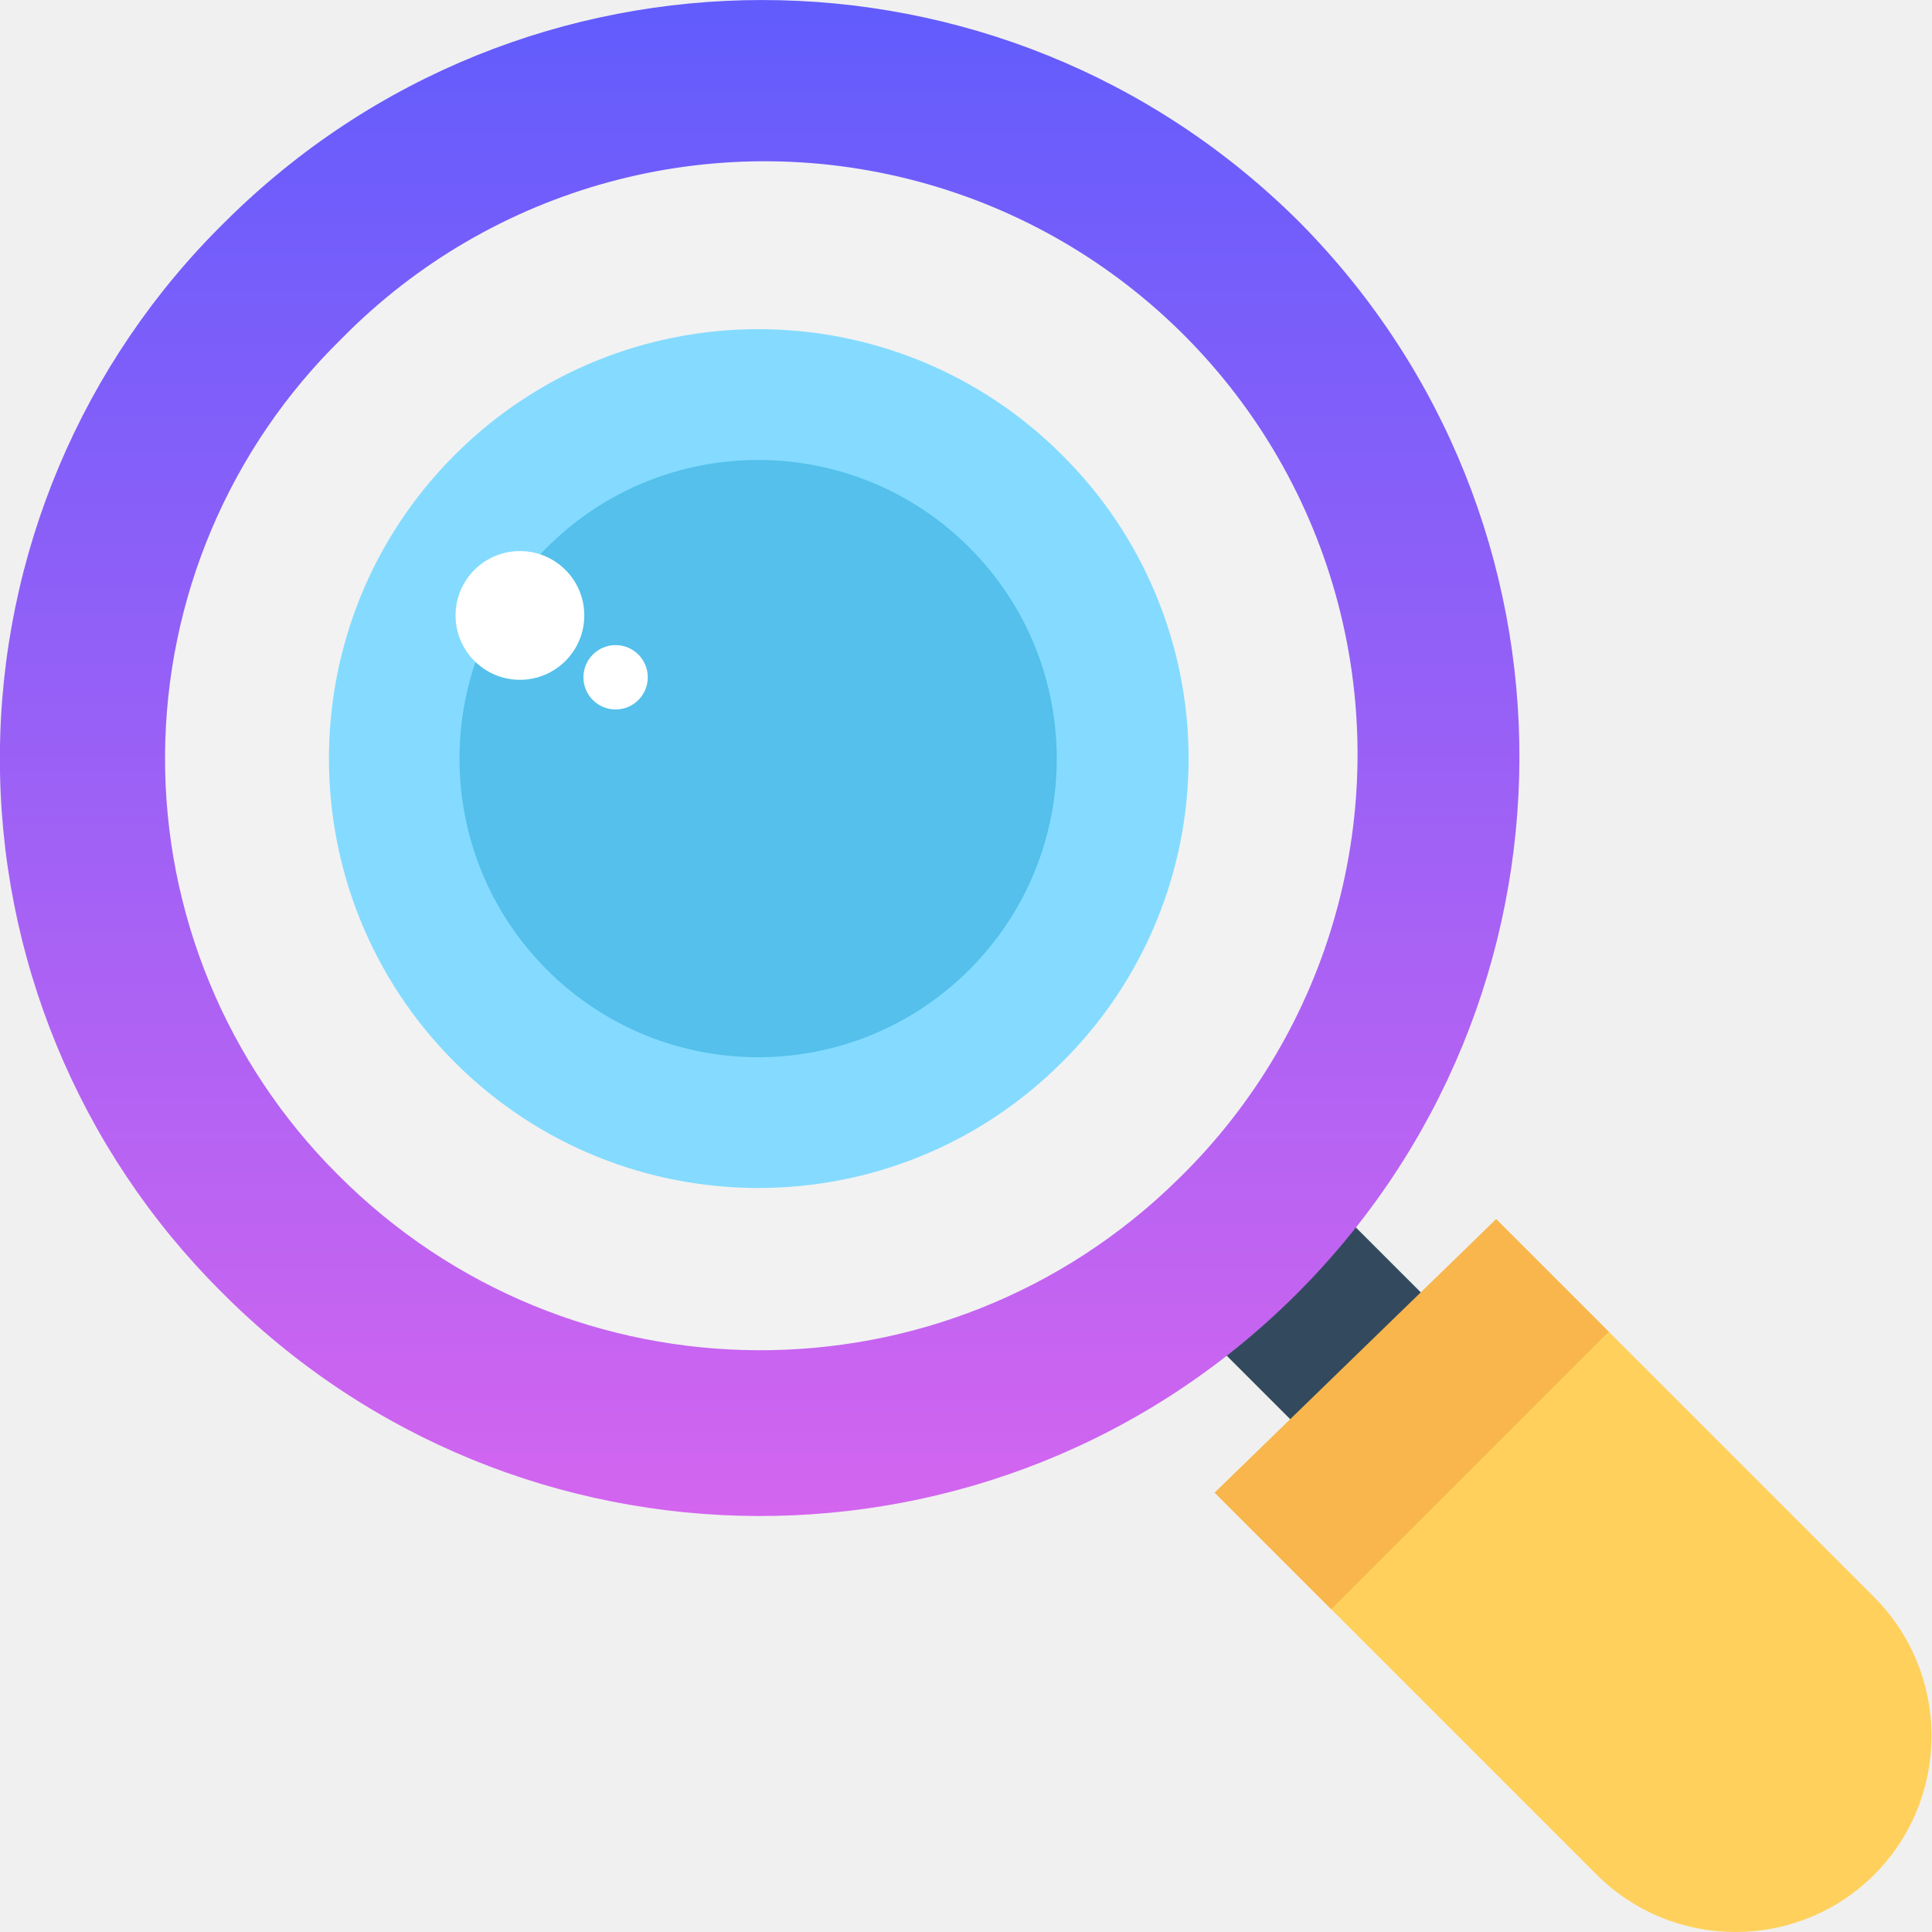
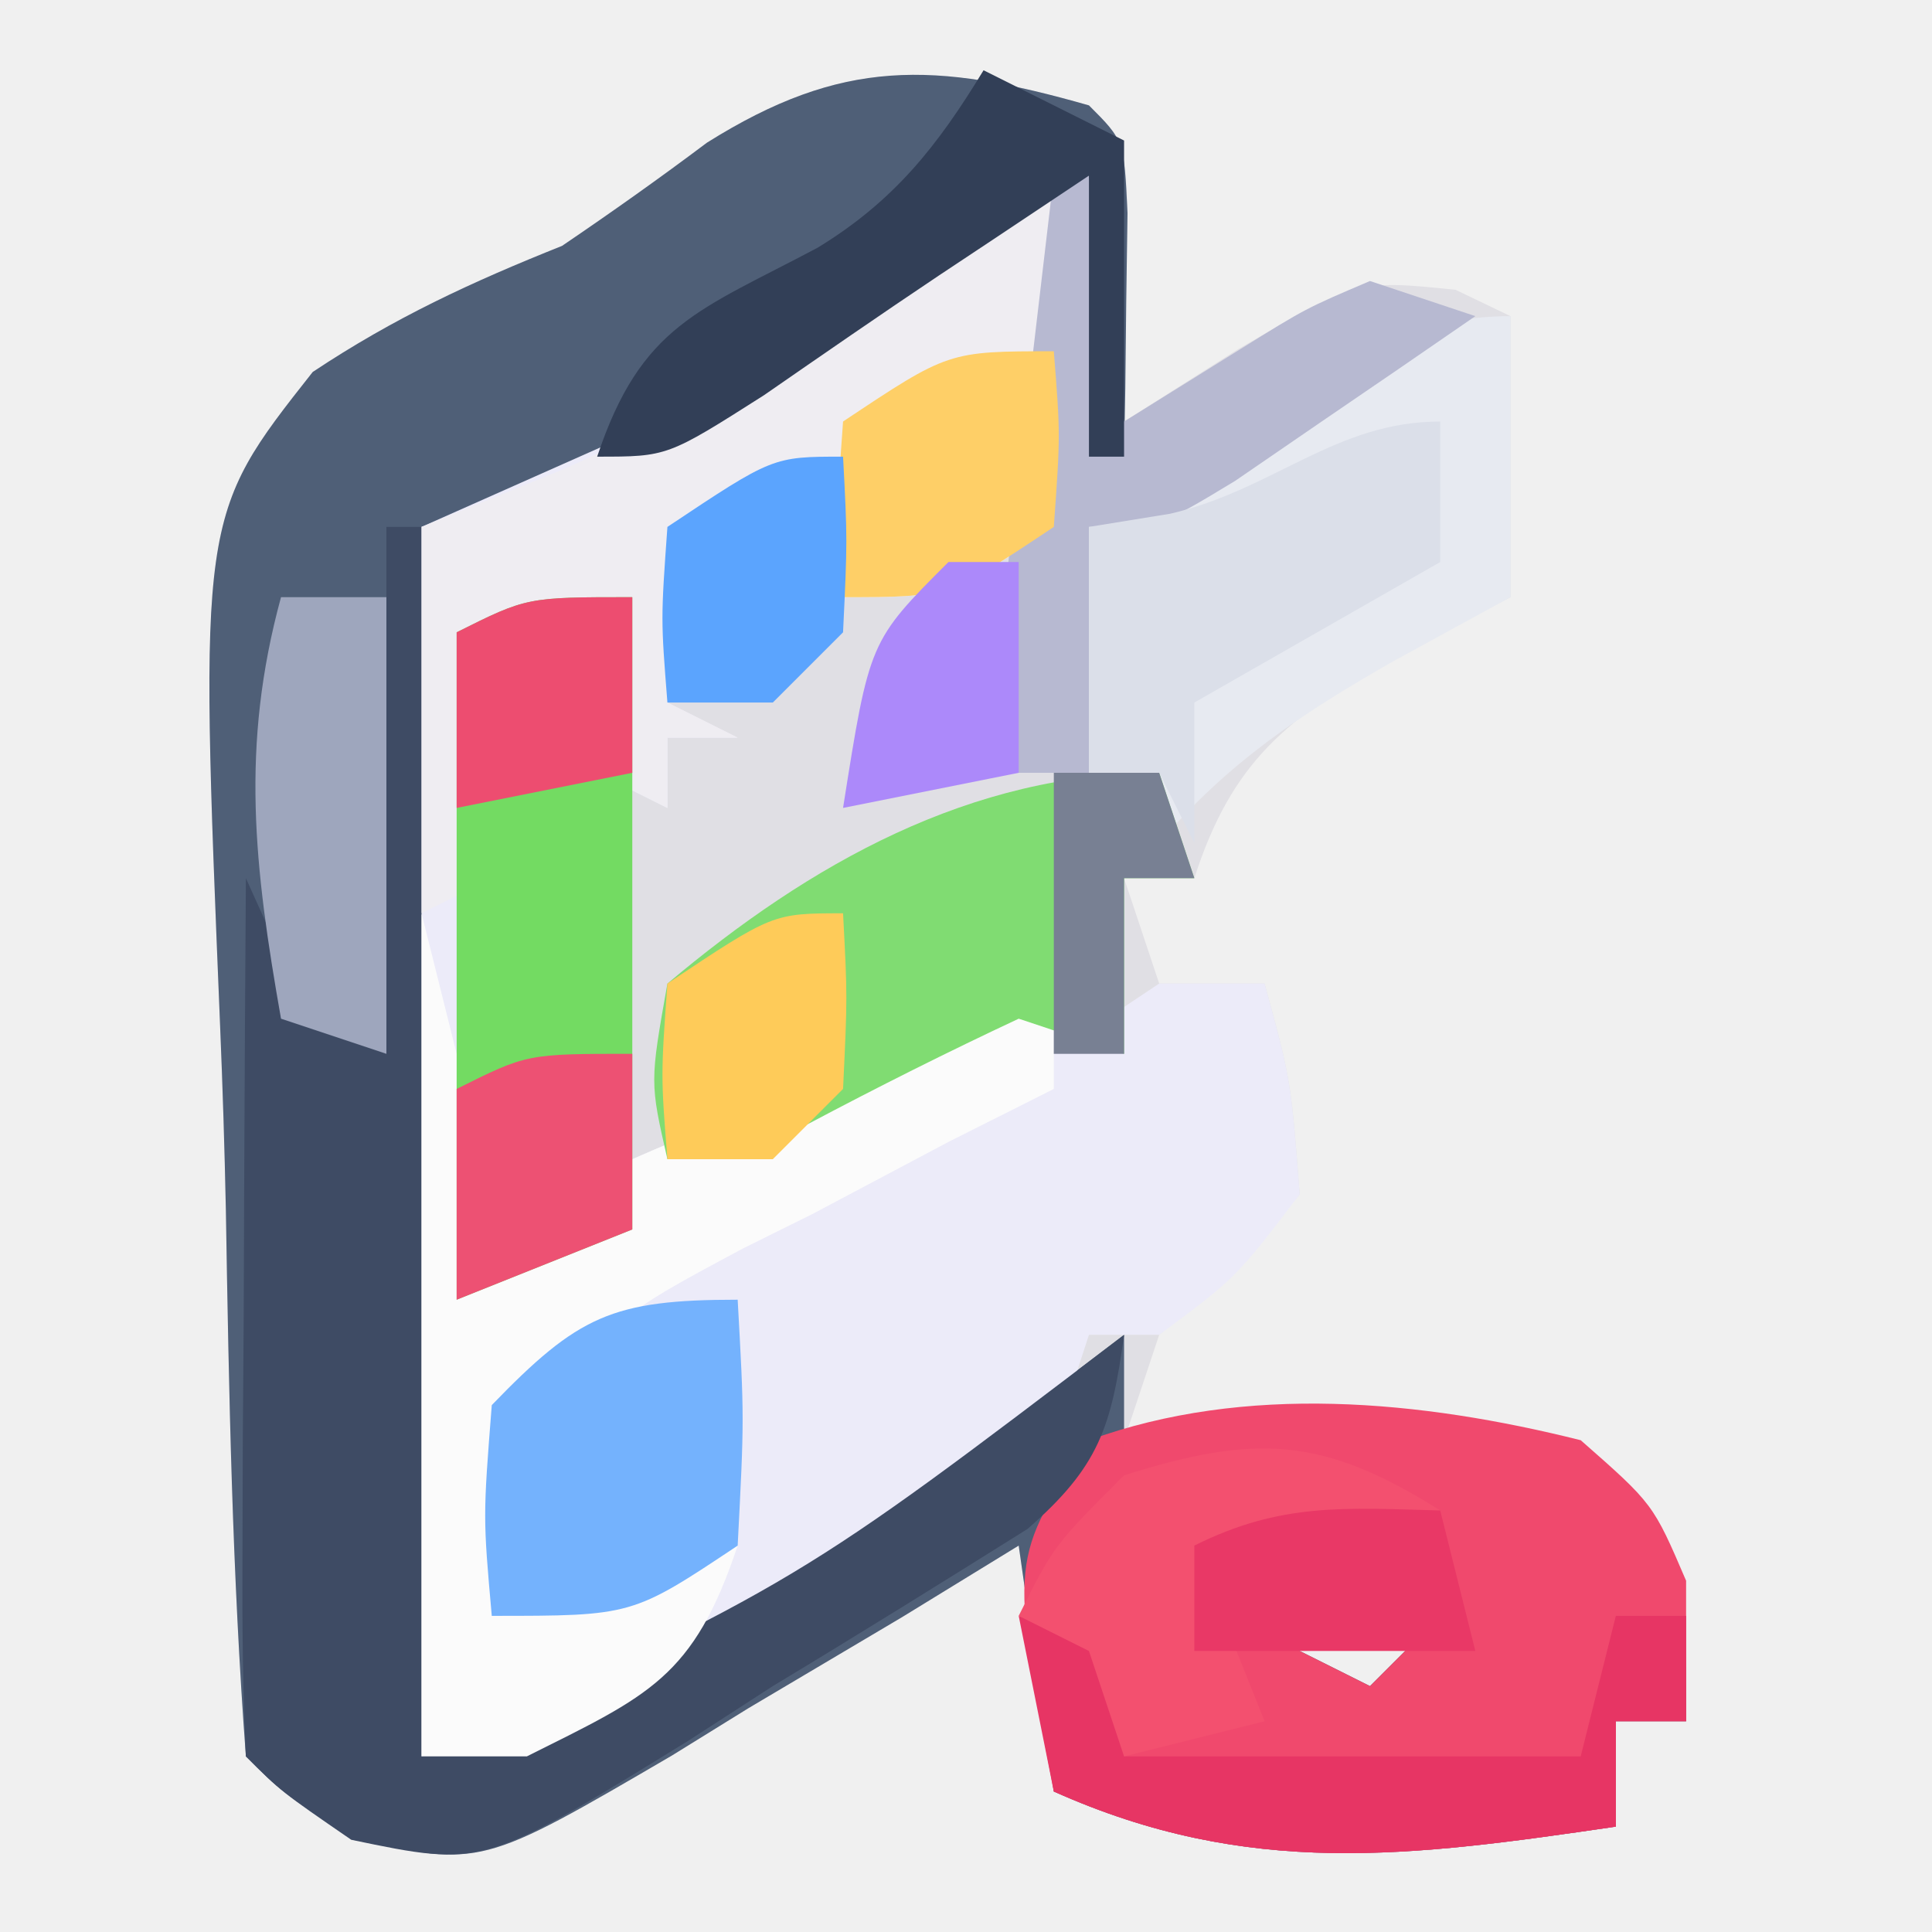
- <svg xmlns="http://www.w3.org/2000/svg" width="46.091" height="46.103" viewBox="0 0 46.091 46.103">
-   <defs>
-     <linearGradient id="linear-gradient" x1="0.5" x2="0.5" y2="1" gradientUnits="objectBoundingBox">
-       <stop offset="0" stop-color="#615cfd" />
-       <stop offset="1" stop-color="#d465ef" />
-     </linearGradient>
-   </defs>
-   <g id="search" transform="translate(0)">
-     <path id="Path_269" data-name="Path 269" d="M315.6,312.588l-3.071,3.071-3.167-3.167,3.071-3.071Z" transform="translate(-280.949 -281.001)" fill="#334a5e" />
-     <path id="Path_270" data-name="Path 270" d="M332.315,332.38h0a4.692,4.692,0,0,1-6.622,0l-9.021-9.021,6.622-6.622,9.021,9.021A4.692,4.692,0,0,1,332.315,332.38Z" transform="translate(-287.591 -287.644)" fill="#ffd15c" />
-     <path id="Path_271" data-name="Path 271" d="M31.063,5.291a18.16,18.16,0,0,0-25.625,0,17.958,17.958,0,0,0-.1,25.529A18.12,18.12,0,0,0,31.063,5.291Z" transform="translate(-0.064 0)" fill="url(#linear-gradient)" />
-     <path id="Path_272" data-name="Path 272" d="M67.09,67.512a14.221,14.221,0,0,1-20.058-.1,14.019,14.019,0,0,1,.1-19.962A14.15,14.15,0,1,1,67.09,67.512Z" transform="translate(-38.969 -39.38)" fill="#f2f2f2" />
-     <path id="Path_273" data-name="Path 273" d="M103.1,103.516a10.247,10.247,0,1,1,0-14.492A10.2,10.2,0,0,1,103.1,103.516Z" transform="translate(-77.758 -78.168)" fill="#84dbff" />
-     <path id="Path_274" data-name="Path 274" d="M131.611,131.676a7.126,7.126,0,1,1,0-10.077A7.125,7.125,0,0,1,131.611,131.676Z" transform="translate(-108.481 -108.535)" fill="#54c0eb" />
-     <g id="Group_77" data-name="Group 77" transform="translate(10.871 13.15)">
-       <ellipse id="Ellipse_18" data-name="Ellipse 18" cx="1.536" cy="1.536" rx="1.536" ry="1.536" fill="#fff" />
-       <ellipse id="Ellipse_19" data-name="Ellipse 19" cx="0.768" cy="0.768" rx="0.768" ry="0.768" transform="translate(3.051 2.244)" fill="#fff" />
-     </g>
-     <path id="Path_275" data-name="Path 275" d="M322.344,316.735l-6.718,6.526,2.783,2.783,6.622-6.622Z" transform="translate(-286.642 -287.643)" fill="#f8b64c" />
-   </g>
+ <svg xmlns="http://www.w3.org/2000/svg" version="1.1" width="55" height="55">
+   <path d="M0 0 C1 1 1 1 1.098 2.848 C1.065 4.898 1.033 6.949 1 9 C2.072 8.319 3.145 7.639 4.25 6.938 C7.662 4.965 7.662 4.965 10.438 5.25 C10.953 5.497 11.469 5.745 12 6 C12 8.64 12 11.28 12 14 C10.886 14.578 9.773 15.155 8.625 15.75 C5.668 17.423 4.077 18.65 3 22 C2.34 22 1.68 22 1 22 C1.33 22.99 1.66 23.98 2 25 C2.99 25 3.98 25 5 25 C5.75 27.75 5.75 27.75 6 31 C4.125 33.188 4.125 33.188 2 35 C1.67 35.99 1.34 36.98 1 38 C2.196 37.794 3.393 37.587 4.625 37.375 C8.575 36.885 11.344 37.259 15 39 C17 42 17 42 17 46 C16.34 46 15.68 46 15 46 C15 46.99 15 47.98 15 49 C9.165 49.853 4.551 50.484 -1 48 C-1.33 45.69 -1.66 43.38 -2 41 C-3.097 41.673 -4.194 42.346 -5.324 43.039 C-6.778 43.902 -8.233 44.764 -9.688 45.625 C-10.769 46.294 -10.769 46.294 -11.873 46.977 C-17.311 50.155 -17.311 50.155 -20.957 49.336 C-23 48 -23 48 -24 47 C-24.389 41.82 -24.485 36.639 -24.57 31.446 C-24.606 29.699 -24.661 27.952 -24.734 26.206 C-25.331 11.687 -25.331 11.687 -22.097 7.589 C-19.776 6.046 -17.582 5.031 -15 4 C-13.603 3.052 -12.225 2.077 -10.875 1.062 C-7.033 -1.348 -4.412 -1.26 0 0 Z M4 43 C5.98 43.99 5.98 43.99 8 45 C8.66 44.34 9.32 43.68 10 43 C8.02 43 6.04 43 4 43 Z " fill="#E0DFE4" transform="translate(31,3)" />
+   <path d="M0 0 C1 1 1 1 1.098 3.066 C1.086 3.89 1.074 4.714 1.062 5.562 C1.053 6.389 1.044 7.215 1.035 8.066 C1.024 8.704 1.012 9.343 1 10 C0.67 10 0.34 10 0 10 C0 7.36 0 4.72 0 2 C-1.299 2.866 -1.299 2.866 -2.625 3.75 C-3.175 4.114 -3.726 4.477 -4.293 4.852 C-5.864 5.909 -7.403 7.015 -8.938 8.125 C-12 10 -12 10 -19 12 C-19 23.55 -19 35.1 -19 47 C-8.259 42.042 -8.259 42.042 1 35 C1 35.99 1 36.98 1 38 C2.196 37.794 3.393 37.587 4.625 37.375 C8.575 36.885 11.344 37.259 15 39 C17 42 17 42 17 46 C16.34 46 15.68 46 15 46 C15 46.99 15 47.98 15 49 C9.165 49.853 4.551 50.484 -1 48 C-1.33 45.69 -1.66 43.38 -2 41 C-3.097 41.673 -4.194 42.346 -5.324 43.039 C-6.778 43.902 -8.233 44.764 -9.688 45.625 C-10.769 46.294 -10.769 46.294 -11.873 46.977 C-17.311 50.155 -17.311 50.155 -20.957 49.336 C-23 48 -23 48 -24 47 C-24.389 41.82 -24.485 36.639 -24.57 31.446 C-24.606 29.699 -24.661 27.952 -24.734 26.206 C-25.331 11.687 -25.331 11.687 -22.097 7.589 C-19.776 6.046 -17.582 5.031 -15 4 C-13.603 3.052 -12.225 2.077 -10.875 1.062 C-7.033 -1.348 -4.412 -1.26 0 0 Z M4 43 C5.98 43.99 5.98 43.99 8 45 C8.66 44.34 9.32 43.68 10 43 C8.02 43 6.04 43 4 43 Z " fill="#4F5F77" transform="translate(31,3)" />
+   <path d="M0 0 C0.081 1.624 0.139 3.25 0.188 4.875 C0.24 6.232 0.24 6.232 0.293 7.617 C0.196 8.404 0.1 9.19 0 10 C-3 12 -3 12 -6 12 C-6 10.68 -6 9.36 -6 8 C-8.032 8.64 -8.032 8.64 -10 10 C-10.812 12.555 -10.812 12.555 -11 15 C-10.34 15.33 -9.68 15.66 -9 16 C-9.66 16 -10.32 16 -11 16 C-11 16.66 -11 17.32 -11 18 C-11.66 17.67 -12.32 17.34 -13 17 C-12.67 15.35 -12.34 13.7 -12 12 C-13.65 12.33 -15.3 12.66 -17 13 C-17 14.65 -17 16.3 -17 18 C-16.01 18.33 -15.02 18.66 -14 19 C-14.66 19.33 -15.32 19.66 -16 20 C-16.656 22.527 -16.656 22.527 -17 25 C-16.34 25.33 -15.68 25.66 -15 26 C-15.66 26 -16.32 26 -17 26 C-17 27.98 -17 29.96 -17 32 C-13.878 30.691 -13.878 30.691 -12 28 C-10.358 27.275 -8.684 26.622 -7 26 C-5.726 25.465 -4.456 24.923 -3.188 24.375 C-2.136 23.921 -1.084 23.468 0 23 C0 23.66 0 24.32 0 25 C0.99 24.34 1.98 23.68 3 23 C3.99 23 4.98 23 6 23 C6.75 25.75 6.75 25.75 7 29 C5.188 31.375 5.188 31.375 3 33 C2.34 33 1.68 33 1 33 C0.813 33.572 0.626 34.145 0.434 34.734 C-1.635 38.004 -4.627 39.443 -7.938 41.25 C-8.571 41.614 -9.205 41.977 -9.857 42.352 C-12.763 43.977 -14.62 45 -18 45 C-18 33.45 -18 21.9 -18 10 C-15.03 8.68 -12.06 7.36 -9 6 C-6.466 4.398 -6.466 4.398 -4.5 2.75 C-1.069 0 -1.069 0 0 0 Z " fill="#ECEBF9" transform="translate(30,5)" />
+   <path d="M0 0 C2.062 1.812 2.062 1.812 3 4 C3 5.32 3 6.64 3 8 C2.34 8 1.68 8 1 8 C1 8.99 1 9.98 1 11 C-4.835 11.853 -9.449 12.484 -15 10 C-16.25 3.375 -16.25 3.375 -14 0 C-9.542 -1.621 -4.543 -1.138 0 0 Z M-10 5 C-8.02 5.99 -8.02 5.99 -6 7 C-5.34 6.34 -4.68 5.68 -4 5 C-5.98 5 -7.96 5 -10 5 Z " fill="#F0496D" transform="translate(45,41)" />
+   <path d="M0 0 C0.33 0 0.66 0 1 0 C1 11.55 1 23.1 1 35 C11.741 30.042 11.741 30.042 21 23 C20.637 25.637 20.287 26.75 18.25 28.527 C15.843 30.036 13.433 31.534 11 33 C9.801 33.775 9.801 33.775 8.578 34.566 C2.749 38.156 2.749 38.156 -1 37.375 C-3 36 -3 36 -4 35 C-4.087 33.146 -4.107 31.289 -4.098 29.434 C-4.094 28.309 -4.091 27.184 -4.088 26.025 C-4.08 24.841 -4.071 23.657 -4.062 22.438 C-4.058 21.25 -4.053 20.062 -4.049 18.838 C-4.037 15.892 -4.021 12.946 -4 10 C-3.711 10.639 -3.422 11.279 -3.125 11.938 C-2.172 14.152 -2.172 14.152 0 15 C0 10.05 0 5.1 0 0 Z " fill="#3E4B64" transform="translate(11,15)" />
+   <path d="M0 0 C0.081 1.624 0.139 3.25 0.188 4.875 C0.24 6.232 0.24 6.232 0.293 7.617 C0.196 8.404 0.1 9.19 0 10 C-3 12 -3 12 -6 12 C-6 10.68 -6 9.36 -6 8 C-8.032 8.64 -8.032 8.64 -10 10 C-10.812 12.555 -10.812 12.555 -11 15 C-10.34 15.33 -9.68 15.66 -9 16 C-9.66 16 -10.32 16 -11 16 C-11 16.66 -11 17.32 -11 18 C-11.66 17.67 -12.32 17.34 -13 17 C-12.67 15.35 -12.34 13.7 -12 12 C-13.65 12.33 -15.3 12.66 -17 13 C-17 14.65 -17 16.3 -17 18 C-16.01 18.33 -15.02 18.66 -14 19 C-15.98 19.99 -15.98 19.99 -18 21 C-18 17.37 -18 13.74 -18 10 C-16.68 9.464 -15.36 8.928 -14 8.375 C-9.695 6.481 -6.191 4.105 -2.531 1.172 C-1 0 -1 0 0 0 Z " fill="#EFEDF2" transform="translate(30,5)" />
+   <path d="M0 0 C0.33 1.32 0.66 2.64 1 4 C1.66 4.33 2.32 4.66 3 5 C2.34 5 1.68 5 1 5 C1 6.98 1 8.96 1 11 C4.122 9.691 4.122 9.691 6 7 C7.642 6.275 9.316 5.622 11 5 C12.274 4.465 13.544 3.923 14.812 3.375 C15.864 2.921 16.916 2.467 18 2 C18 2.99 18 3.98 18 5 C17.013 5.496 16.025 5.993 15.008 6.504 C13.713 7.189 12.419 7.875 11.125 8.562 C10.149 9.047 10.149 9.047 9.152 9.541 C5.467 11.511 5.467 11.511 3.108 14.839 C2.462 16.97 2.462 16.97 2 20 C4.31 19.34 6.62 18.68 9 18 C7.745 21.766 6.471 22.264 3 24 C2.01 24 1.02 24 0 24 C0 16.08 0 8.16 0 0 Z " fill="#FBFBFB" transform="translate(12,26)" />
+   <path d="M0 0 C0 2.64 0 5.28 0 8 C-1.64 8.897 -1.64 8.897 -3.312 9.812 C-5.911 11.29 -8.043 12.698 -10 15 C-10 14.34 -10 13.68 -10 13 C-10.66 13 -11.32 13 -12 13 C-12.625 9.875 -12.625 9.875 -12 6 C-8.708 3.25 -4.425 0 0 0 Z " fill="#E7EAF1" transform="translate(43,9)" />
+   <path d="M0 0 C0 6 0 12 0 18 C-1.65 18.66 -3.3 19.32 -5 20 C-5 13.667 -5 7.333 -5 1 C-3 0 -3 0 0 0 Z " fill="#73DB62" transform="translate(18,17)" />
+   <path d="M0 0 C0.33 0.99 0.66 1.98 1 3 C0.34 3 -0.32 3 -1 3 C-1 4.65 -1 6.3 -1 8 C-1.99 7.67 -2.98 7.34 -4 7 C-6.025 7.948 -8.025 8.952 -10 10 C-12.375 10.688 -12.375 10.688 -14 11 C-14.5 8.812 -14.5 8.812 -14 6 C-9.943 2.586 -5.372 0 0 0 Z " fill="#80DC72" transform="translate(33,22)" />
+   <path d="M0 0 C0.188 3.375 0.188 3.375 0 7 C-3 9 -3 9 -7 9 C-7.25 6.188 -7.25 6.188 -7 3 C-4.542 0.457 -3.575 0 0 0 Z " fill="#74B2FD" transform="translate(21,37)" />
+   <path d="M0 0 C0.99 0.33 1.98 0.66 3 1 C3 1.99 3 2.98 3 4 C7.29 4 11.58 4 16 4 C16.33 2.68 16.66 1.36 17 0 C17.66 0 18.32 0 19 0 C19 0.99 19 1.98 19 3 C18.34 3 17.68 3 17 3 C17 3.99 17 4.98 17 6 C11.165 6.853 6.551 7.484 1 5 C0.67 3.35 0.34 1.7 0 0 Z " fill="#E73564" transform="translate(29,46)" />
+   <path d="M0 0 C0.33 0 0.66 0 1 0 C1.33 2.31 1.66 4.62 2 7 C3.093 6.319 4.186 5.639 5.312 4.938 C7.176 3.777 7.176 3.777 9 3 C9.99 3.33 10.98 3.66 12 4 C10.546 5.006 9.086 6.004 7.625 7 C6.407 7.835 6.407 7.835 5.164 8.688 C3 10 3 10 1 10 C1 12.31 1 14.62 1 17 C0.01 17 -0.98 17 -2 17 C-1.34 11.39 -0.68 5.78 0 0 Z " fill="#B7B9D1" transform="translate(30,5)" />
+   <path d="M0 0 C0 1.32 0 2.64 0 4 C-2.31 5.32 -4.62 6.64 -7 8 C-7 9.32 -7 10.64 -7 12 C-7.33 11.34 -7.66 10.68 -8 10 C-8.66 10 -9.32 10 -10 10 C-10 7.69 -10 5.38 -10 3 C-9.237 2.876 -8.474 2.752 -7.688 2.625 C-4.74 1.94 -2.981 0 0 0 Z " fill="#DBDFE9" transform="translate(41,12)" />
+   <path d="M0 0 C1.32 0.66 2.64 1.32 4 2 C4 4.97 4 7.94 4 11 C3.67 11 3.34 11 3 11 C3 8.36 3 5.72 3 3 C2.134 3.578 1.268 4.155 0.375 4.75 C-0.169 5.111 -0.713 5.472 -1.273 5.844 C-2.944 6.962 -4.597 8.106 -6.25 9.25 C-9 11 -9 11 -11 11 C-9.746 7.237 -8.09 6.842 -4.723 5.051 C-2.551 3.726 -1.312 2.161 0 0 Z " fill="#323F57" transform="translate(28,2)" />
+   <path d="M0 0 C0.99 0 1.98 0 3 0 C3 4.29 3 8.58 3 13 C2.01 12.67 1.02 12.34 0 12 C-0.762 7.684 -1.161 4.256 0 0 Z " fill="#9EA6BD" transform="translate(8,17)" />
+   <path d="M0 0 C-2.31 0.33 -4.62 0.66 -7 1 C-6.34 2.65 -5.68 4.3 -5 6 C-6.32 6.33 -7.64 6.66 -9 7 C-9.33 6.01 -9.66 5.02 -10 4 C-10.66 3.67 -11.32 3.34 -12 3 C-11 1 -11 1 -9 -1 C-5.25 -2.184 -3.336 -2.1 0 0 Z " fill="#F3506F" transform="translate(41,43)" />
+   <path d="M0 0 C0.188 2.375 0.188 2.375 0 5 C-3 7 -3 7 -6 7 C-6.188 4.625 -6.188 4.625 -6 2 C-3 0 -3 0 0 0 Z " fill="#FECF67" transform="translate(30,10)" />
+   <path d="M0 0 C0 1.65 0 3.3 0 5 C-1.65 5.66 -3.3 6.32 -5 7 C-5 5.02 -5 3.04 -5 1 C-3 0 -3 0 0 0 Z " fill="#ED5173" transform="translate(18,30)" />
+   <path d="M0 0 C0.125 2.375 0.125 2.375 0 5 C-0.66 5.66 -1.32 6.32 -2 7 C-2.99 7 -3.98 7 -5 7 C-5.188 4.625 -5.188 4.625 -5 2 C-2 0 -2 0 0 0 Z " fill="#FECB59" transform="translate(24,26)" />
+   <path d="M0 0 C0.66 0 1.32 0 2 0 C2 1.98 2 3.96 2 6 C0.35 6.33 -1.3 6.66 -3 7 C-2.25 2.25 -2.25 2.25 0 0 Z " fill="#AC89FA" transform="translate(27,16)" />
+   <path d="M0 0 C0.125 2.375 0.125 2.375 0 5 C-0.66 5.66 -1.32 6.32 -2 7 C-2.99 7 -3.98 7 -5 7 C-5.188 4.625 -5.188 4.625 -5 2 C-2 0 -2 0 0 0 Z " fill="#5BA4FE" transform="translate(24,13)" />
+   <path d="M0 0 C0 1.65 0 3.3 0 5 C-1.65 5.33 -3.3 5.66 -5 6 C-5 4.35 -5 2.7 -5 1 C-3 0 -3 0 0 0 Z " fill="#ED4D70" transform="translate(18,17)" />
+   <path d="M0 0 C0.33 1.32 0.66 2.64 1 4 C-1.64 4 -4.28 4 -7 4 C-7 3.01 -7 2.02 -7 1 C-4.537 -0.231 -2.72 -0.072 0 0 Z " fill="#E93866" transform="translate(41,43)" />
+   <path d="M0 0 C0.99 0 1.98 0 3 0 C3.33 0.99 3.66 1.98 4 3 C3.34 3 2.68 3 2 3 C2 4.65 2 6.3 2 8 C1.34 8 0.68 8 0 8 C0 5.36 0 2.72 0 0 Z " fill="#788093" transform="translate(30,22)" />
</svg>
